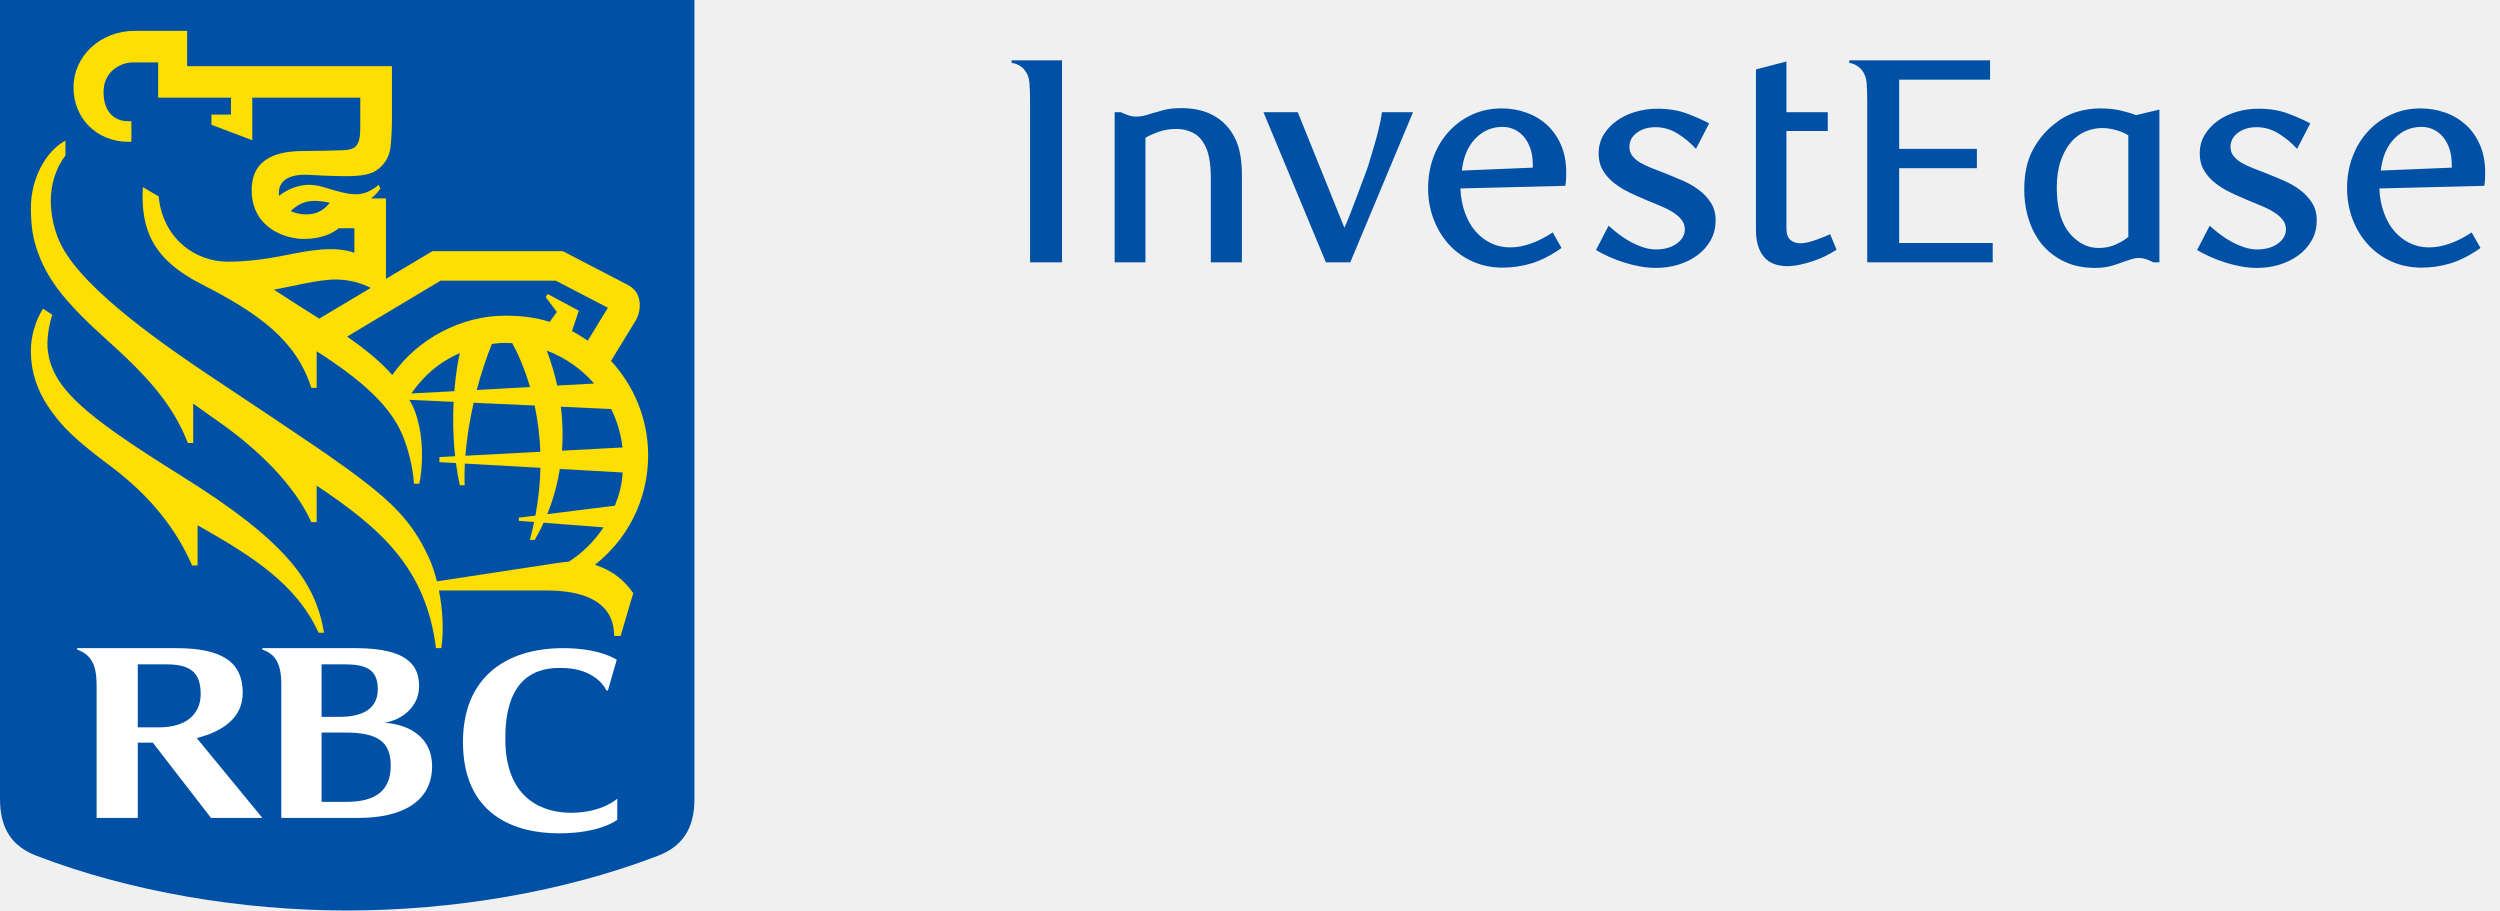
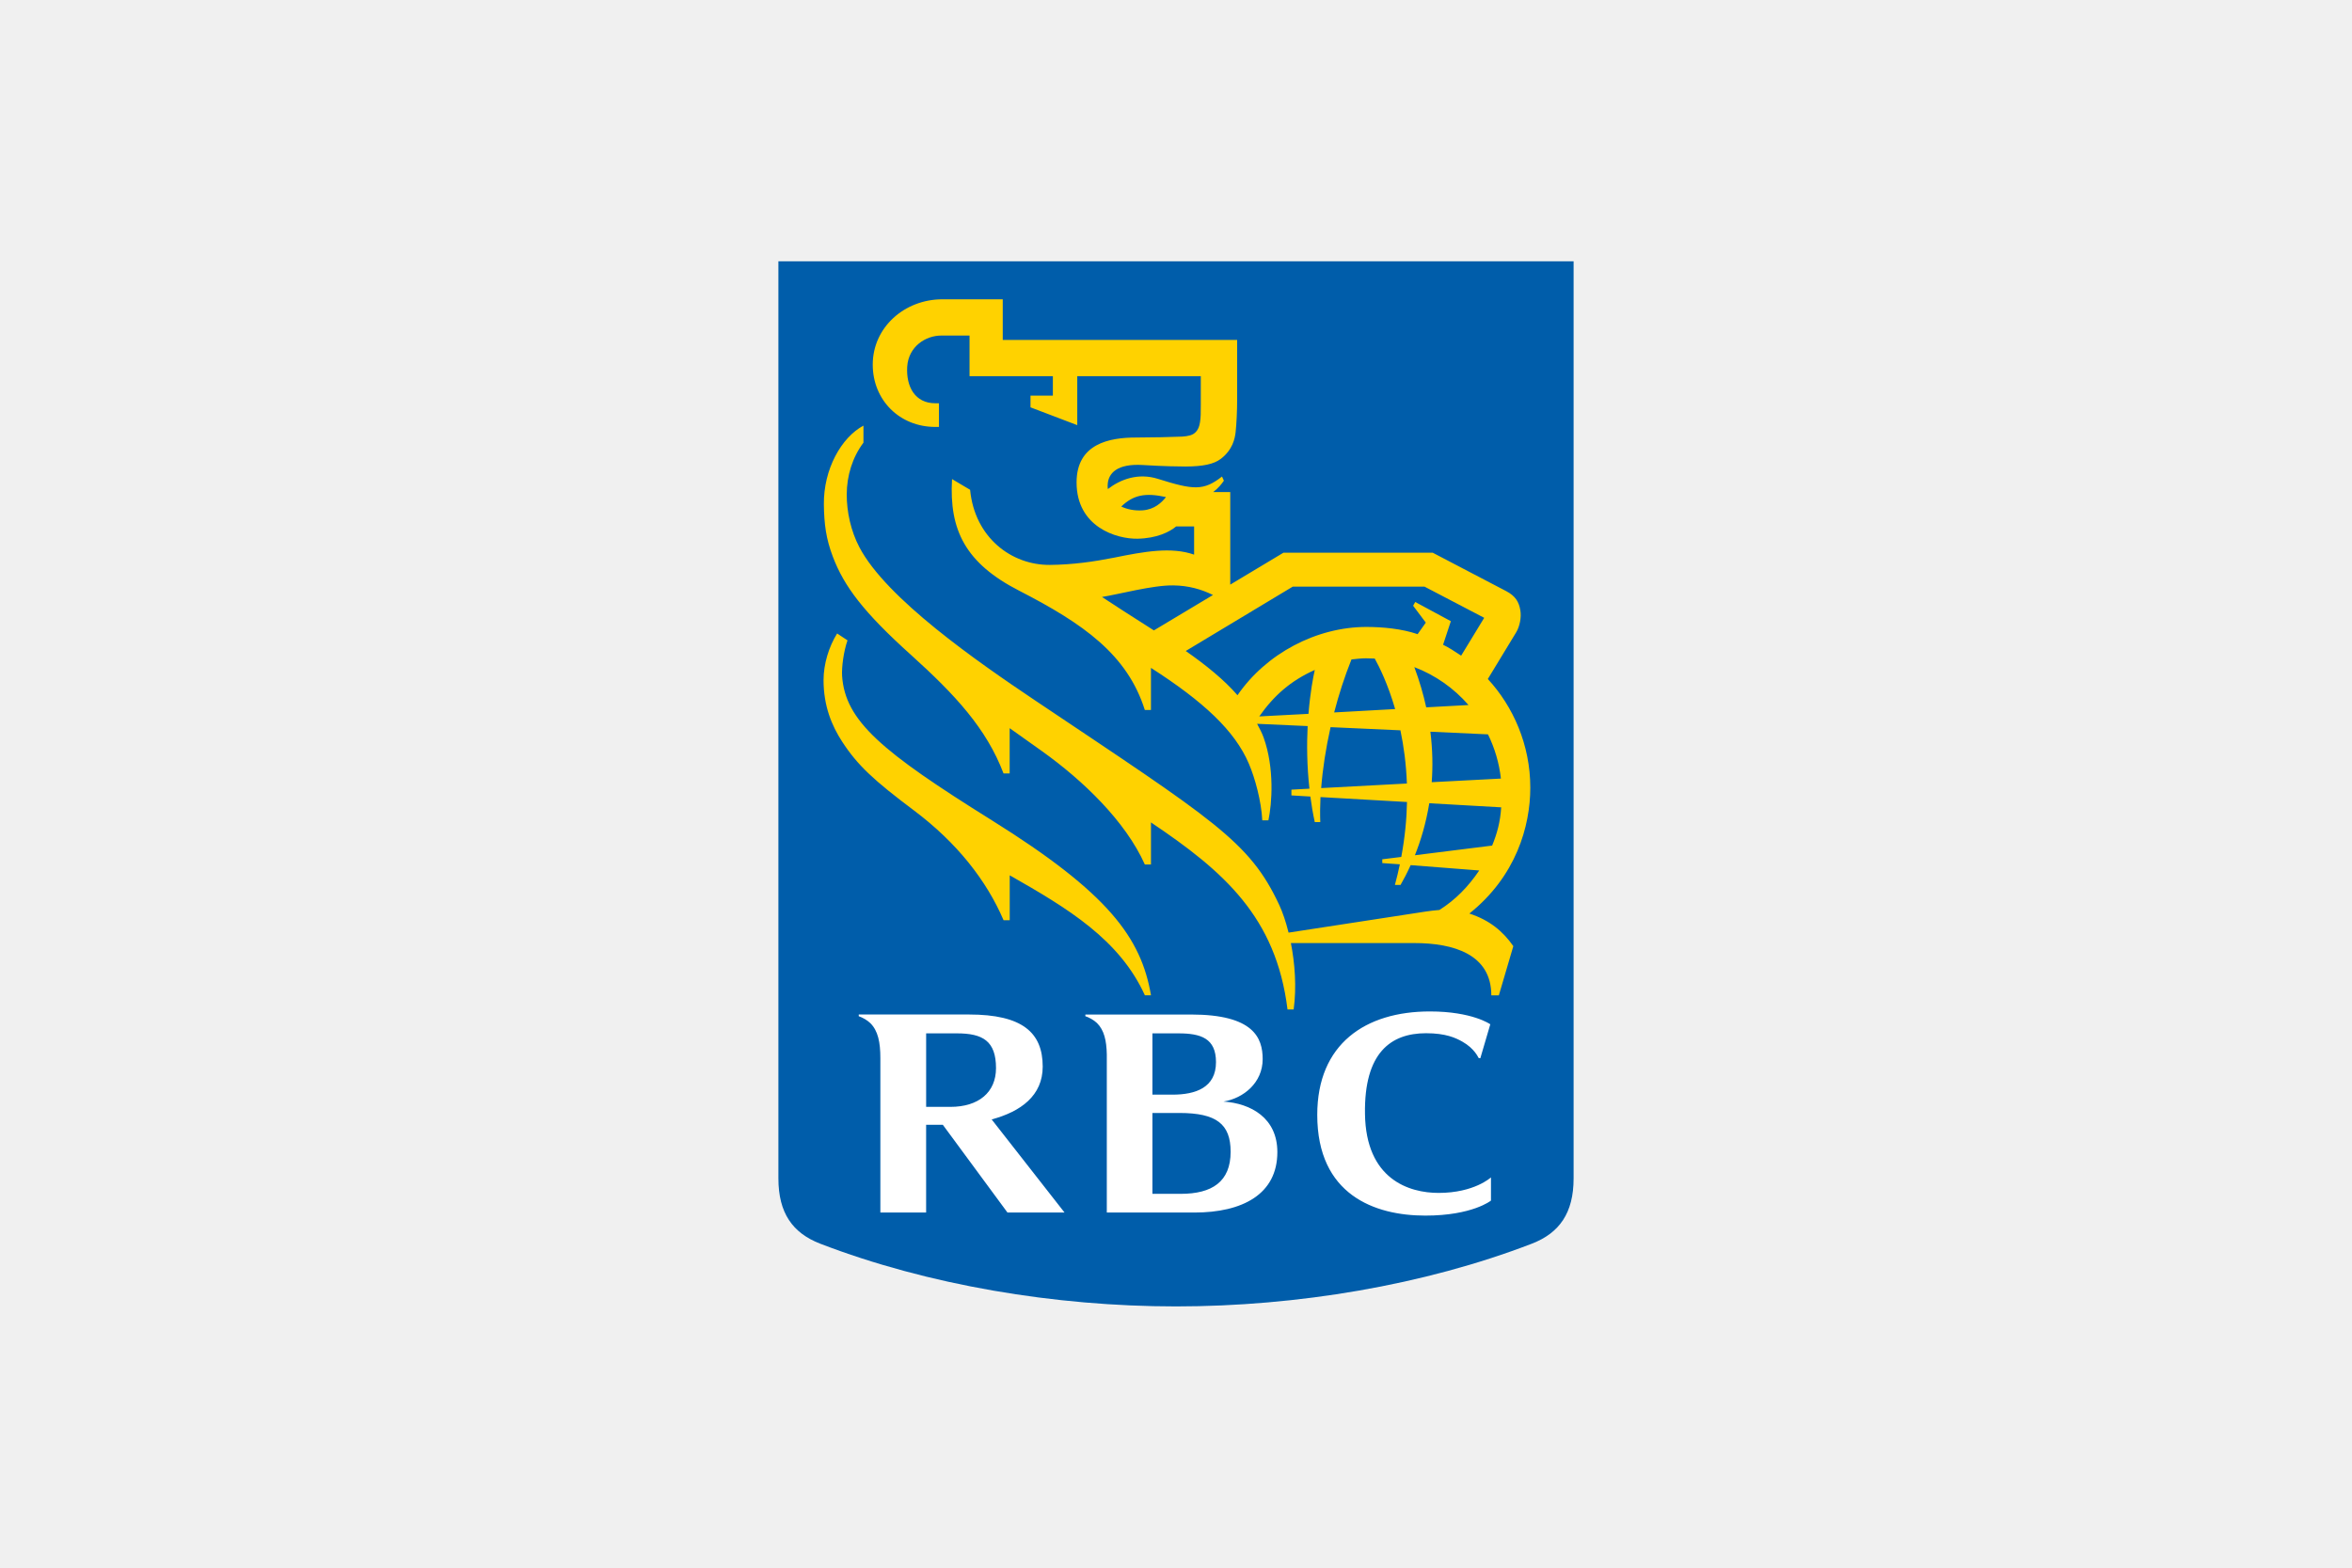
- <svg xmlns="http://www.w3.org/2000/svg" width="162px" height="59px" viewBox="0 0 162 59" version="1.1">
-   <g id="LOGO" stroke="none" stroke-width="1" fill="none" fill-rule="evenodd">
-     <g id="Artboard-Copy-3" transform="translate(-43, -43)">
-       <g id="Group-2" transform="translate(43, 43)">
-         <g id="Group">
-           <path d="M45,51.773 C45,53.723 44.198,54.856 42.634,55.454 C36.552,57.793 29.35,59 22.5,59 C15.65,59 8.448,57.793 2.365,55.454 C0.802,54.856 0,53.723 0,51.773 L0,0 L45,0 L45,51.773 Z" id="Fill-20" fill="#0051A5" />
-           <path d="M11.754,30.838 C5.368,26.85 3.257,25.083 3.077,22.468 C3.047,21.936 3.168,21.039 3.391,20.4 L2.788,20 C2.306,20.766 2,21.778 2,22.705 C2,24.217 2.483,25.362 3.077,26.274 C3.976,27.658 4.921,28.525 7.244,30.269 C9.752,32.151 11.461,34.345 12.446,36.643 L12.803,36.643 L12.803,34.036 C16.189,35.959 19.177,37.768 20.643,41 L21,41 C20.424,37.65 18.53,35.068 11.754,30.838" id="Fill-22" fill="#FEDF01" />
-           <path d="M29.796,22.876 C28.432,23.484 27.492,24.309 26.654,25.495 L29.441,25.349 C29.54,24.119 29.702,23.301 29.796,22.876 L29.796,22.876 Z M39.841,32.769 C40.12,32.093 40.3,31.442 40.349,30.618 L36.278,30.388 C36.094,31.522 35.79,32.507 35.467,33.316 L39.841,32.769 Z M35.433,22.72 C35.725,23.498 35.944,24.256 36.107,24.983 L38.501,24.853 C37.678,23.911 36.626,23.171 35.433,22.72 L35.433,22.72 Z M34.345,25.08 C33.936,23.674 33.449,22.695 33.191,22.235 C33.028,22.226 32.862,22.221 32.696,22.221 C32.42,22.221 32.143,22.256 31.876,22.286 C31.478,23.27 31.157,24.265 30.893,25.272 L34.345,25.08 Z M36.343,26.356 C36.471,27.372 36.483,28.325 36.419,29.203 L40.337,28.996 C40.236,28.112 39.984,27.272 39.604,26.505 L36.343,26.356 Z M35.011,29.275 C34.974,28.166 34.832,27.163 34.647,26.279 L30.692,26.099 C30.42,27.298 30.241,28.467 30.157,29.532 L35.011,29.275 Z M35.619,20.86 L36.084,20.213 L35.364,19.259 L35.485,19.05 L37.504,20.133 L37.064,21.46 C37.388,21.614 37.688,21.813 38.088,22.075 L39.392,19.943 L36.015,18.187 L28.55,18.187 L22.492,21.813 C23.63,22.598 24.678,23.447 25.421,24.303 C27.045,21.955 29.897,20.456 32.721,20.456 C33.643,20.456 34.719,20.553 35.619,20.86 L35.619,20.86 Z M20.685,20.648 L24.028,18.655 C23.372,18.329 22.646,18.124 21.784,18.113 C20.632,18.094 18.686,18.623 17.746,18.765 C18.165,19.052 19.66,20.001 20.685,20.648 L20.685,20.648 Z M21.37,13.139 C20.183,12.881 19.522,13.027 18.838,13.674 C19.172,13.832 19.591,13.918 20.054,13.885 C20.72,13.839 21.135,13.442 21.37,13.139 L21.37,13.139 Z M40.215,41.209 L39.795,41.209 C39.795,38.894 37.662,38.263 35.426,38.263 L28.444,38.263 C28.669,39.404 28.775,40.74 28.6,42 L28.252,42 C27.605,36.801 24.65,34.225 20.52,31.469 L20.52,33.834 L20.174,33.834 C19.077,31.393 16.663,29.101 14.379,27.476 L14.379,27.476 C13.772,27.043 13.144,26.597 12.52,26.156 L12.52,28.708 L12.172,28.708 C11.204,26.175 9.446,24.287 6.94,22.038 C4.232,19.614 3.14,18.164 2.508,16.496 C2.122,15.486 2.015,14.668 2.001,13.559 C1.974,11.575 2.983,9.782 4.241,9.111 L4.241,10.072 C3.617,10.895 3.294,11.934 3.292,12.99 C3.291,13.962 3.524,15.046 4.013,15.971 C5.537,18.857 10.672,22.4 13.932,24.576 C24.074,31.339 26.097,32.52 27.781,36.11 C27.969,36.509 28.156,37.047 28.313,37.671 C29.778,37.446 35.092,36.643 36.071,36.488 C36.259,36.458 36.651,36.409 36.854,36.397 C37.769,35.82 38.485,35.088 39.112,34.174 L35.225,33.873 C35.025,34.316 34.825,34.689 34.65,34.987 L34.334,34.987 C34.44,34.594 34.534,34.207 34.612,33.826 L33.62,33.752 L33.62,33.543 L34.695,33.411 C34.9,32.316 34.999,31.282 35.02,30.314 L30.123,30.04 C30.096,30.539 30.091,31.008 30.109,31.444 L29.796,31.444 C29.69,30.959 29.609,30.478 29.545,30.007 L28.472,29.945 L28.472,29.62 L29.492,29.565 C29.351,28.277 29.34,27.073 29.393,26.041 L26.53,25.91 C26.666,26.161 26.806,26.414 26.903,26.69 C27.522,28.407 27.375,30.421 27.17,31.348 L26.824,31.348 C26.774,30.275 26.41,28.963 26.067,28.161 C25.276,26.305 23.498,24.665 20.52,22.762 L20.52,25.133 L20.174,25.133 C19.183,22.017 16.717,20.282 13.052,18.41 C10.027,16.867 9.087,15.006 9.258,12.127 L10.28,12.728 C10.541,15.422 12.623,16.976 14.8,16.958 C16.081,16.95 17.281,16.781 18.444,16.549 C20.119,16.213 21.669,15.925 22.964,16.382 L22.964,14.791 L21.948,14.791 C21.584,15.104 20.847,15.468 19.76,15.484 C18.568,15.507 16.309,14.821 16.309,12.313 C16.309,10.134 18.165,9.786 19.674,9.786 C20.481,9.786 21.824,9.756 22.28,9.731 C22.618,9.71 22.871,9.659 23.035,9.498 C23.206,9.331 23.258,9.158 23.298,8.935 C23.346,8.666 23.346,8.389 23.346,7.921 L23.346,6.331 L16.348,6.331 L16.348,9.086 L13.701,8.085 L13.701,7.426 L14.968,7.426 L14.968,6.331 L10.248,6.331 L10.248,4.042 L8.638,4.042 C7.777,4.042 6.786,4.642 6.717,5.803 C6.65,6.916 7.154,7.854 8.307,7.854 L8.514,7.854 L8.514,9.188 L8.307,9.188 C6.288,9.188 4.764,7.679 4.764,5.675 C4.764,3.589 6.553,2 8.712,2 L12.126,2 L12.126,4.288 L25.398,4.288 L25.398,7.67 C25.398,8.239 25.368,9.006 25.311,9.489 C25.272,9.84 25.147,10.475 24.475,10.983 C24.072,11.29 23.463,11.413 22.471,11.417 C22.148,11.419 21.208,11.403 20.078,11.334 C18.568,11.239 18.138,11.819 18.078,12.359 C18.064,12.473 18.066,12.584 18.078,12.689 C18.787,12.145 19.787,11.76 20.925,12.115 C22.929,12.74 23.5,12.797 24.542,11.981 L24.648,12.215 C24.535,12.389 24.336,12.637 24.042,12.856 L25.011,12.856 L25.011,18.069 L28.022,16.275 L36.472,16.275 C36.472,16.275 40.046,18.131 40.634,18.437 C41.152,18.707 41.357,19.036 41.438,19.517 C41.505,19.92 41.401,20.43 41.201,20.755 C41.078,20.959 40.106,22.542 39.593,23.388 C41.03,24.932 42,27.096 42,29.506 C42,31.69 41.187,34.506 38.551,36.599 C39.71,36.977 40.454,37.604 41.035,38.434 L40.215,41.209 Z" id="Fill-24" fill="#FEDF01" />
-           <path d="M22.457,51.96 L20.839,51.96 L20.839,47.47 L22.382,47.47 C24.504,47.47 25.32,48.081 25.32,49.624 C25.32,51.291 24.256,51.96 22.457,51.96 L22.457,51.96 Z M22.328,43.049 C23.612,43.049 24.481,43.317 24.481,44.646 C24.481,46.062 23.315,46.452 21.985,46.452 L20.839,46.452 L20.839,43.049 L22.328,43.049 Z M24.908,46.835 C26.058,46.655 27.156,45.789 27.156,44.478 C27.156,43.296 26.639,42 23.053,42 L17,42 L17,42.095 C17.182,42.149 17.472,42.293 17.662,42.475 C18.073,42.863 18.209,43.445 18.228,44.218 L18.228,53 L23.244,53 C26.003,53 28,51.981 28,49.645 C28,47.744 26.475,46.936 24.908,46.835 L24.908,46.835 Z" id="Fill-26" fill="#FFFFFF" />
-           <path d="M8.928,43.049 L10.727,43.049 C12.223,43.049 13.004,43.464 13.004,44.979 C13.004,46.331 11.983,47.13 10.343,47.13 L8.928,47.13 L8.928,43.049 Z M13.672,53 L17,53 L12.749,47.827 C14.453,47.393 15.729,46.506 15.729,44.894 C15.729,43.002 14.541,42 11.428,42 L5,42 L5,42.095 C5.237,42.175 5.502,42.321 5.675,42.484 C6.125,42.905 6.26,43.551 6.26,44.421 L6.26,53 L8.928,53 L8.928,48.125 L9.902,48.125 L13.672,53 Z" id="Fill-28" fill="#FFFFFF" />
-           <path d="M38.358,43.773 C39.062,44.182 39.276,44.714 39.281,44.72 C39.315,44.758 39.391,44.746 39.391,44.746 L39.964,42.756 C39.964,42.756 38.934,42 36.485,42 C32.776,42 30,43.907 30,48.078 C30,52.779 33.306,54 36.223,54 C38.934,54 40,53.12 40,53.12 L40,51.753 C40,51.753 39.04,52.667 36.987,52.667 C35.288,52.667 32.8,51.876 32.746,48.012 C32.697,44.445 34.221,43.28 36.262,43.28 C37.402,43.28 37.971,43.552 38.358,43.773" id="Fill-30" fill="#FFFFFF" />
-         </g>
-         <path d="M68.819,17 L66.748,17 L66.748,6.531 C66.748,6.1 66.735,5.717 66.71,5.381 C66.685,5.046 66.583,4.77 66.406,4.555 C66.317,4.428 66.194,4.321 66.035,4.232 C65.877,4.143 65.716,4.093 65.551,4.08 L65.551,3.909 L68.819,3.909 L68.819,17 Z M78.462,17 L78.462,11.566 C78.462,10.527 78.316,9.78 78.025,9.324 C77.835,8.982 77.582,8.735 77.265,8.583 C76.948,8.431 76.606,8.355 76.239,8.355 C75.834,8.355 75.463,8.412 75.127,8.526 C74.792,8.64 74.491,8.773 74.225,8.925 L74.225,17 L72.23,17 L72.23,7.272 L72.629,7.272 C72.844,7.373 73.025,7.446 73.171,7.49 C73.316,7.535 73.459,7.557 73.598,7.557 C73.775,7.557 73.937,7.541 74.082,7.51 C74.228,7.478 74.39,7.43 74.567,7.367 C74.82,7.291 75.102,7.212 75.412,7.13 C75.723,7.047 76.1,7.006 76.543,7.006 C77.29,7.006 77.936,7.139 78.481,7.405 C79.026,7.671 79.463,8.051 79.792,8.545 C80.045,8.925 80.223,9.343 80.324,9.799 C80.425,10.255 80.476,10.762 80.476,11.319 L80.476,17 L78.462,17 Z M87.497,17 L85.92,17 L81.873,7.272 L84.096,7.272 L87.117,14.758 C87.206,14.568 87.329,14.274 87.487,13.874 C87.646,13.475 87.804,13.061 87.963,12.63 C88.121,12.199 88.27,11.8 88.409,11.433 C88.548,11.066 88.637,10.819 88.675,10.692 C88.802,10.261 88.916,9.878 89.017,9.543 C89.118,9.207 89.204,8.903 89.273,8.63 C89.343,8.358 89.4,8.114 89.445,7.899 C89.489,7.684 89.524,7.475 89.549,7.272 L91.563,7.272 L87.497,17 Z M101.187,16.069 C100.503,16.55 99.854,16.883 99.24,17.067 C98.625,17.25 98.001,17.342 97.368,17.342 C96.659,17.342 96.01,17.209 95.421,16.943 C94.831,16.677 94.325,16.313 93.9,15.851 C93.476,15.388 93.144,14.844 92.903,14.216 C92.662,13.589 92.542,12.915 92.542,12.193 C92.542,11.458 92.662,10.774 92.903,10.141 C93.144,9.508 93.479,8.96 93.91,8.498 C94.341,8.035 94.844,7.674 95.421,7.415 C95.997,7.155 96.627,7.025 97.311,7.025 C97.856,7.025 98.381,7.114 98.888,7.291 C99.395,7.468 99.841,7.731 100.228,8.079 C100.614,8.428 100.921,8.862 101.149,9.381 C101.377,9.9 101.491,10.508 101.491,11.205 C101.491,11.306 101.488,11.436 101.481,11.595 C101.475,11.753 101.459,11.902 101.434,12.041 L94.632,12.212 C94.657,12.782 94.755,13.304 94.927,13.78 C95.098,14.255 95.325,14.657 95.611,14.986 C95.896,15.315 96.228,15.572 96.608,15.755 C96.988,15.939 97.4,16.031 97.843,16.031 C98.286,16.031 98.739,15.949 99.201,15.784 C99.664,15.619 100.136,15.379 100.617,15.062 L101.187,16.069 Z M99.325,10.654 C99.325,10.261 99.271,9.913 99.163,9.609 C99.056,9.305 98.913,9.052 98.736,8.849 C98.559,8.646 98.353,8.491 98.118,8.383 C97.884,8.276 97.634,8.222 97.368,8.222 C96.684,8.222 96.098,8.472 95.611,8.973 C95.123,9.473 94.828,10.166 94.727,11.053 L99.325,10.863 L99.325,10.654 Z M109.899,9.647 C109.557,9.267 109.161,8.938 108.712,8.659 C108.262,8.38 107.784,8.241 107.277,8.241 C106.796,8.241 106.394,8.361 106.07,8.602 C105.747,8.843 105.586,9.147 105.586,9.514 C105.586,9.742 105.649,9.938 105.776,10.103 C105.903,10.268 106.074,10.413 106.289,10.54 C106.504,10.667 106.751,10.784 107.03,10.892 C107.309,10.999 107.594,11.11 107.885,11.224 C108.265,11.376 108.651,11.537 109.044,11.709 C109.437,11.88 109.788,12.082 110.099,12.316 C110.409,12.551 110.665,12.826 110.868,13.143 C111.071,13.46 111.172,13.833 111.172,14.264 C111.172,14.758 111.064,15.195 110.849,15.575 C110.634,15.955 110.346,16.278 109.984,16.544 C109.623,16.81 109.212,17.013 108.749,17.152 C108.287,17.291 107.809,17.361 107.315,17.361 C106.973,17.361 106.628,17.329 106.279,17.266 C105.931,17.203 105.586,17.117 105.244,17.009 C104.902,16.902 104.576,16.778 104.266,16.639 C103.955,16.5 103.673,16.354 103.42,16.202 L104.237,14.625 C104.427,14.802 104.642,14.983 104.883,15.166 C105.124,15.35 105.377,15.515 105.643,15.661 C105.909,15.806 106.184,15.926 106.469,16.021 C106.755,16.117 107.03,16.164 107.296,16.164 C107.853,16.164 108.306,16.037 108.654,15.784 C109.003,15.531 109.177,15.22 109.177,14.853 C109.177,14.625 109.107,14.422 108.968,14.245 C108.829,14.068 108.645,13.906 108.417,13.761 C108.189,13.615 107.929,13.482 107.638,13.361 C107.347,13.241 107.049,13.118 106.745,12.991 C106.378,12.839 106.007,12.674 105.633,12.497 C105.26,12.32 104.921,12.114 104.617,11.88 C104.313,11.645 104.066,11.37 103.876,11.053 C103.686,10.736 103.591,10.369 103.591,9.951 C103.591,9.495 103.699,9.09 103.914,8.735 C104.129,8.38 104.414,8.076 104.769,7.823 C105.124,7.57 105.529,7.377 105.985,7.244 C106.441,7.11 106.91,7.044 107.391,7.044 C108.113,7.044 108.753,7.148 109.31,7.357 C109.867,7.567 110.349,7.779 110.754,7.994 L109.899,9.647 Z M119.01,16.183 C118.795,16.322 118.56,16.455 118.307,16.582 C118.054,16.709 117.785,16.819 117.499,16.915 C117.214,17.01 116.926,17.089 116.635,17.152 C116.344,17.215 116.065,17.247 115.799,17.247 C115.508,17.247 115.229,17.2 114.963,17.105 C114.697,17.009 114.475,16.854 114.298,16.639 C113.956,16.234 113.785,15.645 113.785,14.872 L113.785,4.498 L115.761,3.985 L115.761,7.272 L118.44,7.272 L118.44,8.488 L115.761,8.488 L115.761,14.777 C115.761,15.144 115.846,15.401 116.017,15.546 C116.189,15.692 116.407,15.765 116.673,15.765 C116.825,15.765 116.99,15.743 117.167,15.698 C117.344,15.654 117.522,15.6 117.699,15.537 C117.876,15.474 118.044,15.41 118.203,15.347 C118.361,15.284 118.491,15.227 118.592,15.176 L119.01,16.183 Z M129.128,17 L120.996,17 L120.996,6.531 C120.996,6.1 120.983,5.717 120.958,5.381 C120.933,5.046 120.831,4.77 120.654,4.555 C120.565,4.428 120.442,4.321 120.284,4.232 C120.125,4.143 119.976,4.093 119.837,4.08 L119.837,3.909 L128.957,3.909 L128.957,5.163 L123.067,5.163 L123.067,9.647 L128.102,9.647 L128.102,10.901 L123.067,10.901 L123.067,15.746 L129.128,15.746 L129.128,17 Z M139.531,17 C139.189,16.81 138.879,16.715 138.6,16.715 C138.461,16.715 138.315,16.737 138.163,16.782 C138.011,16.826 137.846,16.88 137.669,16.943 C137.416,17.044 137.134,17.139 136.823,17.228 C136.513,17.317 136.155,17.361 135.75,17.361 C134.914,17.361 134.179,17.187 133.546,16.838 C132.913,16.49 132.412,16.031 132.045,15.461 C131.754,15.018 131.535,14.524 131.389,13.979 C131.244,13.434 131.171,12.871 131.171,12.288 C131.171,11.262 131.358,10.401 131.732,9.704 C132.105,9.007 132.596,8.431 133.204,7.975 C133.609,7.646 134.062,7.405 134.562,7.253 C135.063,7.101 135.573,7.025 136.092,7.025 C136.586,7.025 137.036,7.072 137.441,7.168 C137.846,7.263 138.169,7.361 138.41,7.462 L139.93,7.101 L139.93,17 L139.531,17 Z M137.916,8.773 C137.701,8.634 137.438,8.52 137.127,8.431 C136.817,8.342 136.516,8.298 136.225,8.298 C135.845,8.298 135.478,8.374 135.123,8.526 C134.768,8.678 134.455,8.912 134.183,9.229 C133.91,9.546 133.692,9.948 133.527,10.435 C133.362,10.923 133.28,11.496 133.28,12.155 C133.28,13.726 133.685,14.84 134.496,15.499 C134.699,15.676 134.927,15.816 135.18,15.917 C135.433,16.018 135.712,16.069 136.016,16.069 C136.421,16.069 136.798,15.987 137.147,15.822 C137.495,15.657 137.751,15.499 137.916,15.347 L137.916,8.773 Z M148.851,9.647 C148.509,9.267 148.113,8.938 147.663,8.659 C147.214,8.38 146.736,8.241 146.229,8.241 C145.748,8.241 145.346,8.361 145.023,8.602 C144.699,8.843 144.538,9.147 144.538,9.514 C144.538,9.742 144.601,9.938 144.728,10.103 C144.855,10.268 145.026,10.413 145.241,10.54 C145.456,10.667 145.703,10.784 145.982,10.892 C146.261,10.999 146.546,11.11 146.837,11.224 C147.217,11.376 147.603,11.537 147.996,11.709 C148.389,11.88 148.74,12.082 149.05,12.316 C149.361,12.551 149.617,12.826 149.82,13.143 C150.023,13.46 150.124,13.833 150.124,14.264 C150.124,14.758 150.016,15.195 149.801,15.575 C149.586,15.955 149.298,16.278 148.936,16.544 C148.575,16.81 148.164,17.013 147.702,17.152 C147.239,17.291 146.761,17.361 146.267,17.361 C145.925,17.361 145.58,17.329 145.232,17.266 C144.883,17.203 144.538,17.117 144.196,17.009 C143.854,16.902 143.528,16.778 143.218,16.639 C142.907,16.5 142.625,16.354 142.372,16.202 L143.189,14.625 C143.379,14.802 143.594,14.983 143.835,15.166 C144.076,15.35 144.329,15.515 144.595,15.661 C144.861,15.806 145.136,15.926 145.422,16.021 C145.707,16.117 145.982,16.164 146.248,16.164 C146.805,16.164 147.258,16.037 147.607,15.784 C147.955,15.531 148.129,15.22 148.129,14.853 C148.129,14.625 148.059,14.422 147.92,14.245 C147.781,14.068 147.597,13.906 147.369,13.761 C147.141,13.615 146.881,13.482 146.59,13.361 C146.299,13.241 146.001,13.118 145.697,12.991 C145.33,12.839 144.959,12.674 144.585,12.497 C144.212,12.32 143.873,12.114 143.569,11.88 C143.265,11.645 143.018,11.37 142.828,11.053 C142.638,10.736 142.543,10.369 142.543,9.951 C142.543,9.495 142.651,9.09 142.866,8.735 C143.081,8.38 143.366,8.076 143.721,7.823 C144.076,7.57 144.481,7.377 144.937,7.244 C145.393,7.11 145.862,7.044 146.343,7.044 C147.065,7.044 147.705,7.148 148.262,7.357 C148.819,7.567 149.301,7.779 149.706,7.994 L148.851,9.647 Z M160.736,16.069 C160.052,16.55 159.403,16.883 158.788,17.067 C158.174,17.25 157.55,17.342 156.917,17.342 C156.208,17.342 155.559,17.209 154.97,16.943 C154.38,16.677 153.874,16.313 153.45,15.851 C153.025,15.388 152.693,14.844 152.452,14.216 C152.211,13.589 152.091,12.915 152.091,12.193 C152.091,11.458 152.211,10.774 152.452,10.141 C152.693,9.508 153.028,8.96 153.459,8.498 C153.89,8.035 154.393,7.674 154.97,7.415 C155.546,7.155 156.176,7.025 156.86,7.025 C157.405,7.025 157.93,7.114 158.437,7.291 C158.944,7.468 159.39,7.731 159.776,8.079 C160.163,8.428 160.47,8.862 160.698,9.381 C160.926,9.9 161.04,10.508 161.04,11.205 C161.04,11.306 161.037,11.436 161.03,11.595 C161.024,11.753 161.008,11.902 160.983,12.041 L154.181,12.212 C154.206,12.782 154.304,13.304 154.476,13.78 C154.647,14.255 154.874,14.657 155.16,14.986 C155.445,15.315 155.777,15.572 156.157,15.755 C156.537,15.939 156.949,16.031 157.392,16.031 C157.835,16.031 158.288,15.949 158.75,15.784 C159.213,15.619 159.685,15.379 160.166,15.062 L160.736,16.069 Z M158.874,10.654 C158.874,10.261 158.82,9.913 158.713,9.609 C158.605,9.305 158.462,9.052 158.285,8.849 C158.108,8.646 157.902,8.491 157.667,8.383 C157.433,8.276 157.183,8.222 156.917,8.222 C156.233,8.222 155.647,8.472 155.16,8.973 C154.672,9.473 154.377,10.166 154.276,11.053 L158.874,10.863 L158.874,10.654 Z" id="InvestEase" fill="#0051A5" fill-rule="nonzero" />
-       </g>
-     </g>
-   </g>
+ <svg xmlns="http://www.w3.org/2000/svg" height="800" width="1200" viewBox="-5.931 -12.994 51.401 77.964">
+   <path d="M39.539 45.611c0 1.717-.703 2.715-2.078 3.246-5.344 2.059-11.672 3.119-17.69 3.119-6.021 0-12.349-1.061-17.692-3.119C.704 48.326 0 47.328 0 45.611V0h39.539z" fill="#005DAA" />
+   <path d="M10.604 27.796c-5.475-3.418-7.281-4.931-7.437-7.173-.026-.454.078-1.223.269-1.771l-.516-.342c-.412.658-.675 1.523-.675 2.316 0 1.296.413 2.276.922 3.059.769 1.184 1.578 1.929 3.572 3.425 2.148 1.611 3.614 3.492 4.458 5.462h.305v-2.235c2.901 1.648 5.461 3.196 6.72 5.966h.304c-.493-2.87-2.117-5.083-7.922-8.707m25.218 8.711h-.374c0-2.042-1.873-2.601-3.834-2.601h-6.132c.198 1.008.289 2.187.138 3.301h-.306c-.567-4.592-3.161-6.864-6.789-9.301v2.092h-.305c-.965-2.158-3.082-4.18-5.086-5.616-.533-.38-1.088-.774-1.635-1.163v2.251h-.305c-.85-2.234-2.393-3.901-4.594-5.888-2.379-2.14-3.336-3.421-3.894-4.894-.338-.892-.432-1.613-.445-2.592-.021-1.751.866-3.333 1.968-3.923v.848c-.546.723-.829 1.642-.831 2.573-.003.861.203 1.817.631 2.631 1.339 2.548 5.849 5.676 8.711 7.599 8.905 5.972 10.683 7.014 12.161 10.183.165.353.329.827.466 1.38 1.286-.199 5.953-.911 6.812-1.047.167-.027.51-.068.688-.08.805-.508 1.431-1.156 1.98-1.964l-3.41-.265c-.177.391-.35.721-.503.984h-.28c.094-.346.175-.688.246-1.025l-.874-.062v-.188l.945-.117c.18-.965.267-1.879.284-2.732l-4.301-.245c-.021.442-.025.857-.01 1.244h-.274c-.094-.43-.166-.856-.22-1.271l-.942-.056v-.286l.896-.049c-.126-1.139-.134-2.2-.089-3.113l-2.513-.113c.117.222.24.443.326.688.544 1.517.414 3.293.236 4.112h-.305c-.045-.946-.362-2.107-.665-2.813-.695-1.639-2.254-3.089-4.87-4.769v2.094h-.305c-.869-2.75-3.035-4.281-6.254-5.934-2.656-1.363-3.481-3.006-3.331-5.548l.898.532c.229 2.376 2.055 3.75 3.968 3.736 1.126-.01 2.181-.16 3.199-.362 1.472-.299 2.834-.55 3.971-.149v-1.403h-.894c-.32.275-.968.594-1.921.611-1.047.018-3.029-.585-3.029-2.8 0-1.924 1.627-2.232 2.952-2.232.712 0 1.892-.025 2.292-.046.295-.02.517-.064.662-.208.15-.147.195-.299.229-.496.042-.239.042-.482.042-.895V5.714H14.86v2.435l-2.325-.885v-.583h1.112v-.967H9.504v-2.02H8.092c-.754 0-1.625.53-1.688 1.555-.057.983.385 1.812 1.398 1.812h.181v1.177h-.181c-1.775 0-3.111-1.332-3.111-3.1 0-1.844 1.569-3.248 3.468-3.248h2.996v2.021H22.81v2.987c0 .504-.029 1.179-.077 1.605-.036.312-.145.871-.733 1.321-.357.27-.893.379-1.761.383-.285.001-1.111-.012-2.101-.074-1.328-.085-1.706.429-1.76.905-.011.1-.011.197.002.29.622-.48 1.502-.821 2.5-.505 1.758.553 2.261.601 3.177-.118l.093.205c-.1.153-.275.373-.532.568h.849v4.602l2.644-1.586h7.424s3.136 1.639 3.651 1.909c.456.24.635.53.705.955.061.355-.033.805-.206 1.093-.109.18-.962 1.577-1.411 2.323 1.261 1.365 2.112 3.275 2.112 5.402 0 1.928-.713 4.414-3.03 6.262 1.02.334 1.673.89 2.186 1.621zM19.271 11.726c-1.043-.229-1.625-.1-2.224.471.294.14.661.216 1.066.189.587-.042.949-.392 1.158-.66m-.601 6.631l2.938-1.761c-.578-.285-1.216-.468-1.972-.477-1.013-.018-2.722.446-3.547.575.369.251 1.679 1.089 2.581 1.663m13.113.187l.407-.574-.63-.839.105-.187 1.771.955-.387 1.172c.287.138.55.31.899.542l1.146-1.882-2.967-1.55h-6.553l-5.32 3.2c.998.694 1.92 1.444 2.573 2.2 1.424-2.075 3.929-3.396 6.41-3.396.811.001 1.755.088 2.546.359m-.533 7.428c-.036-.979-.157-1.865-.322-2.646l-3.473-.157c-.237 1.057-.395 2.088-.467 3.03zm1.168-2.577c.111.897.125 1.736.066 2.511l3.441-.18a6.692 6.692 0 00-.643-2.199zm-1.752-1.126c-.36-1.243-.789-2.106-1.015-2.512a7.029 7.029 0 00-.436-.012c-.243 0-.486.031-.721.056-.347.869-.63 1.746-.86 2.636zm.954-2.086c.257.691.45 1.357.591 2l2.102-.115a6.761 6.761 0 00-2.693-1.885m3.869 8.875c.246-.599.403-1.174.45-1.902l-3.576-.203c-.163 1.002-.429 1.873-.715 2.586zm-8.819-8.734c-1.197.536-2.023 1.265-2.761 2.311l2.448-.128c.088-1.087.231-1.81.313-2.183" fill="#FFD200" />
+   <path d="M22.129 41.789c.998-.162 1.95-.938 1.95-2.111 0-1.057-.45-2.218-3.562-2.218h-5.254v.085c.159.049.412.178.577.338.356.351.475.87.489 1.562v7.863h4.353c2.394 0 4.127-.911 4.127-3.006.001-1.701-1.324-2.424-2.68-2.513m-2.24-3.392c1.114 0 1.869.243 1.869 1.431 0 1.268-1.011 1.617-2.166 1.617h-.995v-3.048zm.113 7.981h-1.405v-4.022h1.341c1.842 0 2.548.551 2.548 1.93-.001 1.491-.924 2.092-2.484 2.092m-8.613.928h2.837l-3.622-4.629c1.451-.389 2.538-1.184 2.538-2.627 0-1.693-1.015-2.591-3.665-2.591H3.995v.085c.203.07.428.201.577.346.383.379.498.957.498 1.737v7.679h2.275v-4.363h.83zm-4.043-8.909h1.531c1.277 0 1.943.374 1.943 1.728 0 1.21-.87 1.928-2.269 1.928H7.346zm26.664.413c.607.342.793.795.798.799.028.033.094.022.094.022l.495-1.685s-.889-.639-3.005-.639c-3.202 0-5.599 1.613-5.599 5.143 0 3.977 2.855 5.01 5.374 5.01 2.341 0 3.263-.746 3.263-.746V45.56s-.829.772-2.604.772c-1.463 0-3.617-.67-3.66-3.938-.044-3.021 1.273-4.004 3.035-4.004.984 0 1.475.231 1.809.42" fill="#FFF" />
</svg>
